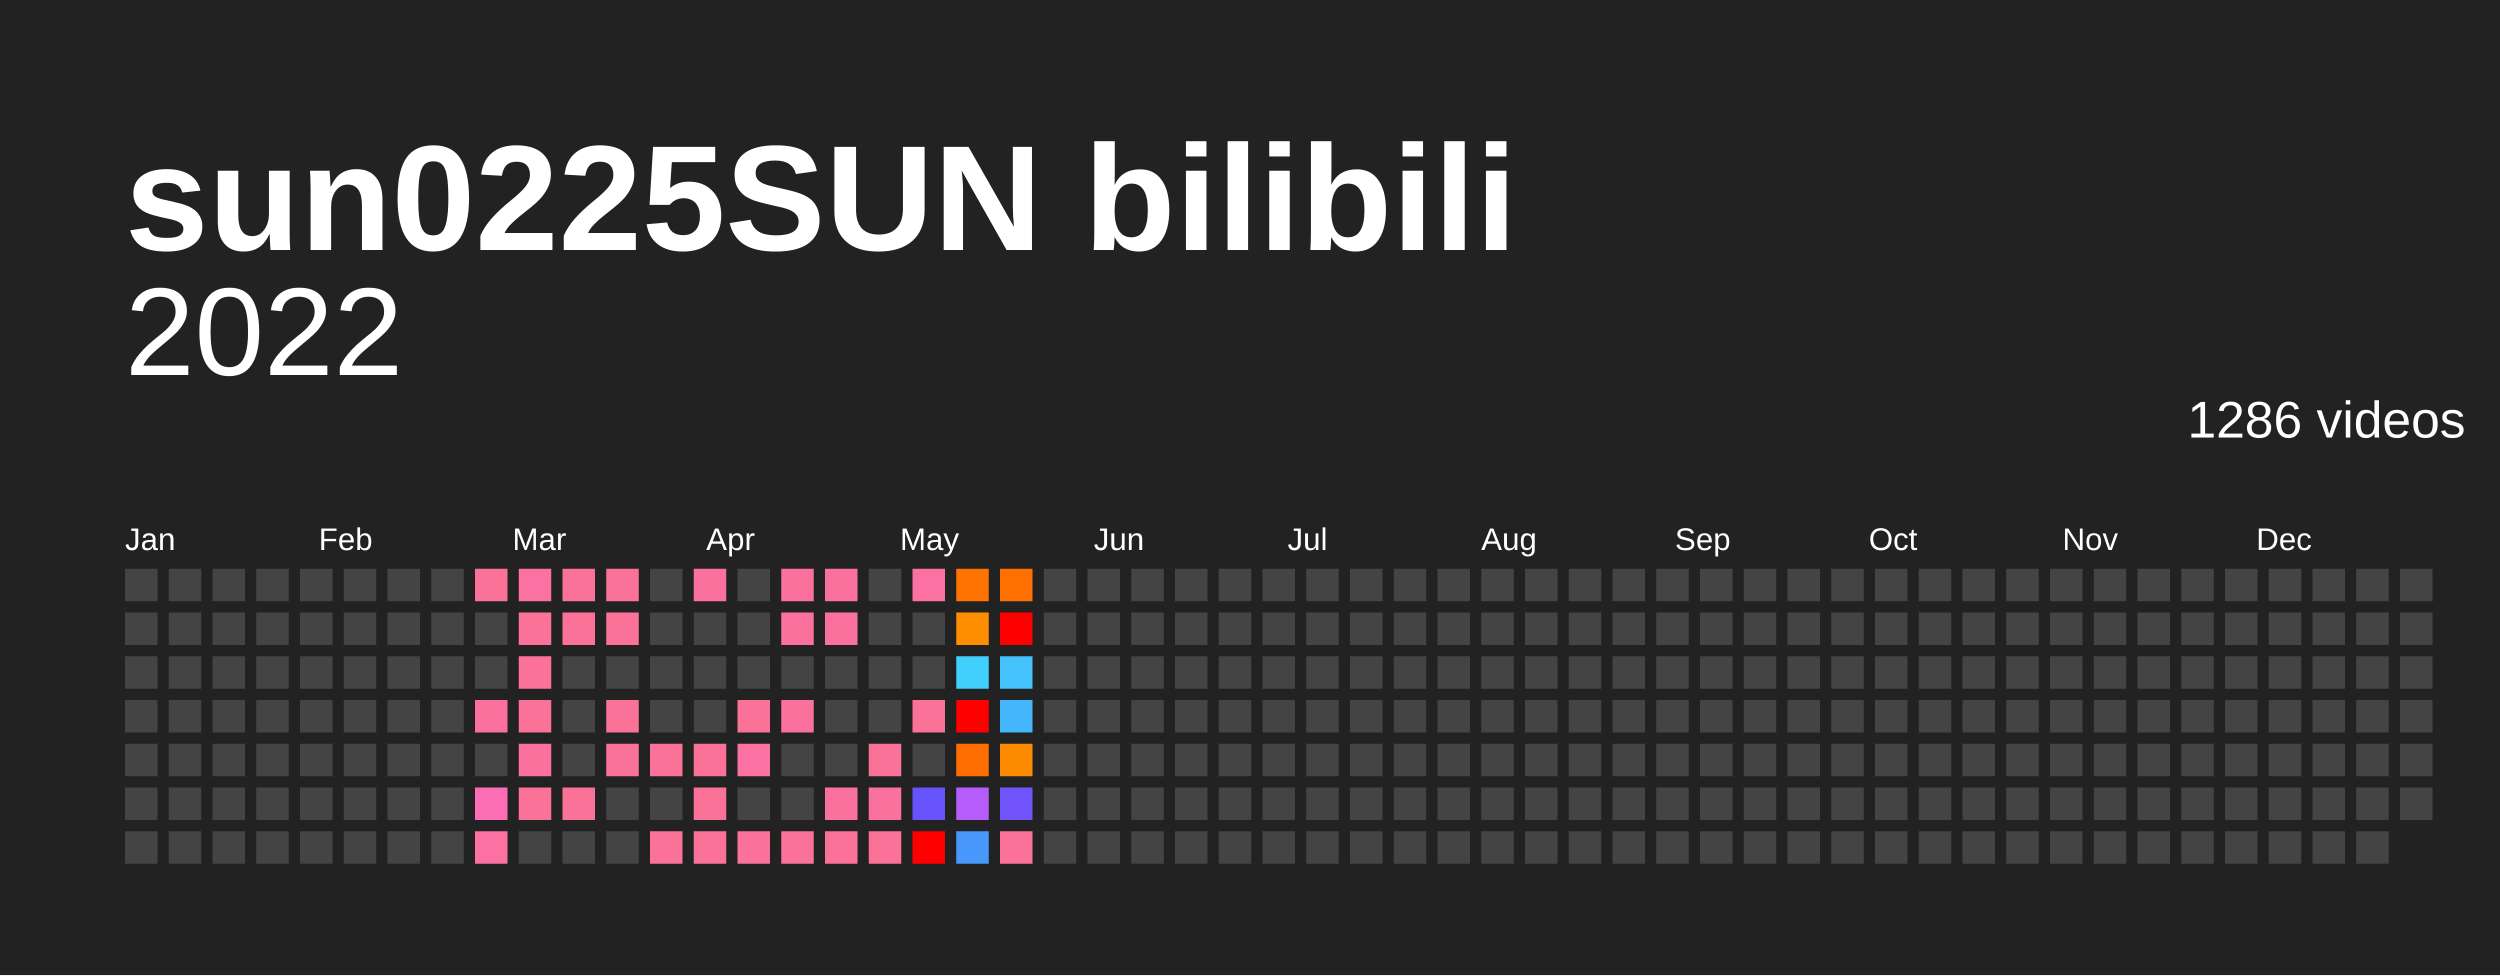
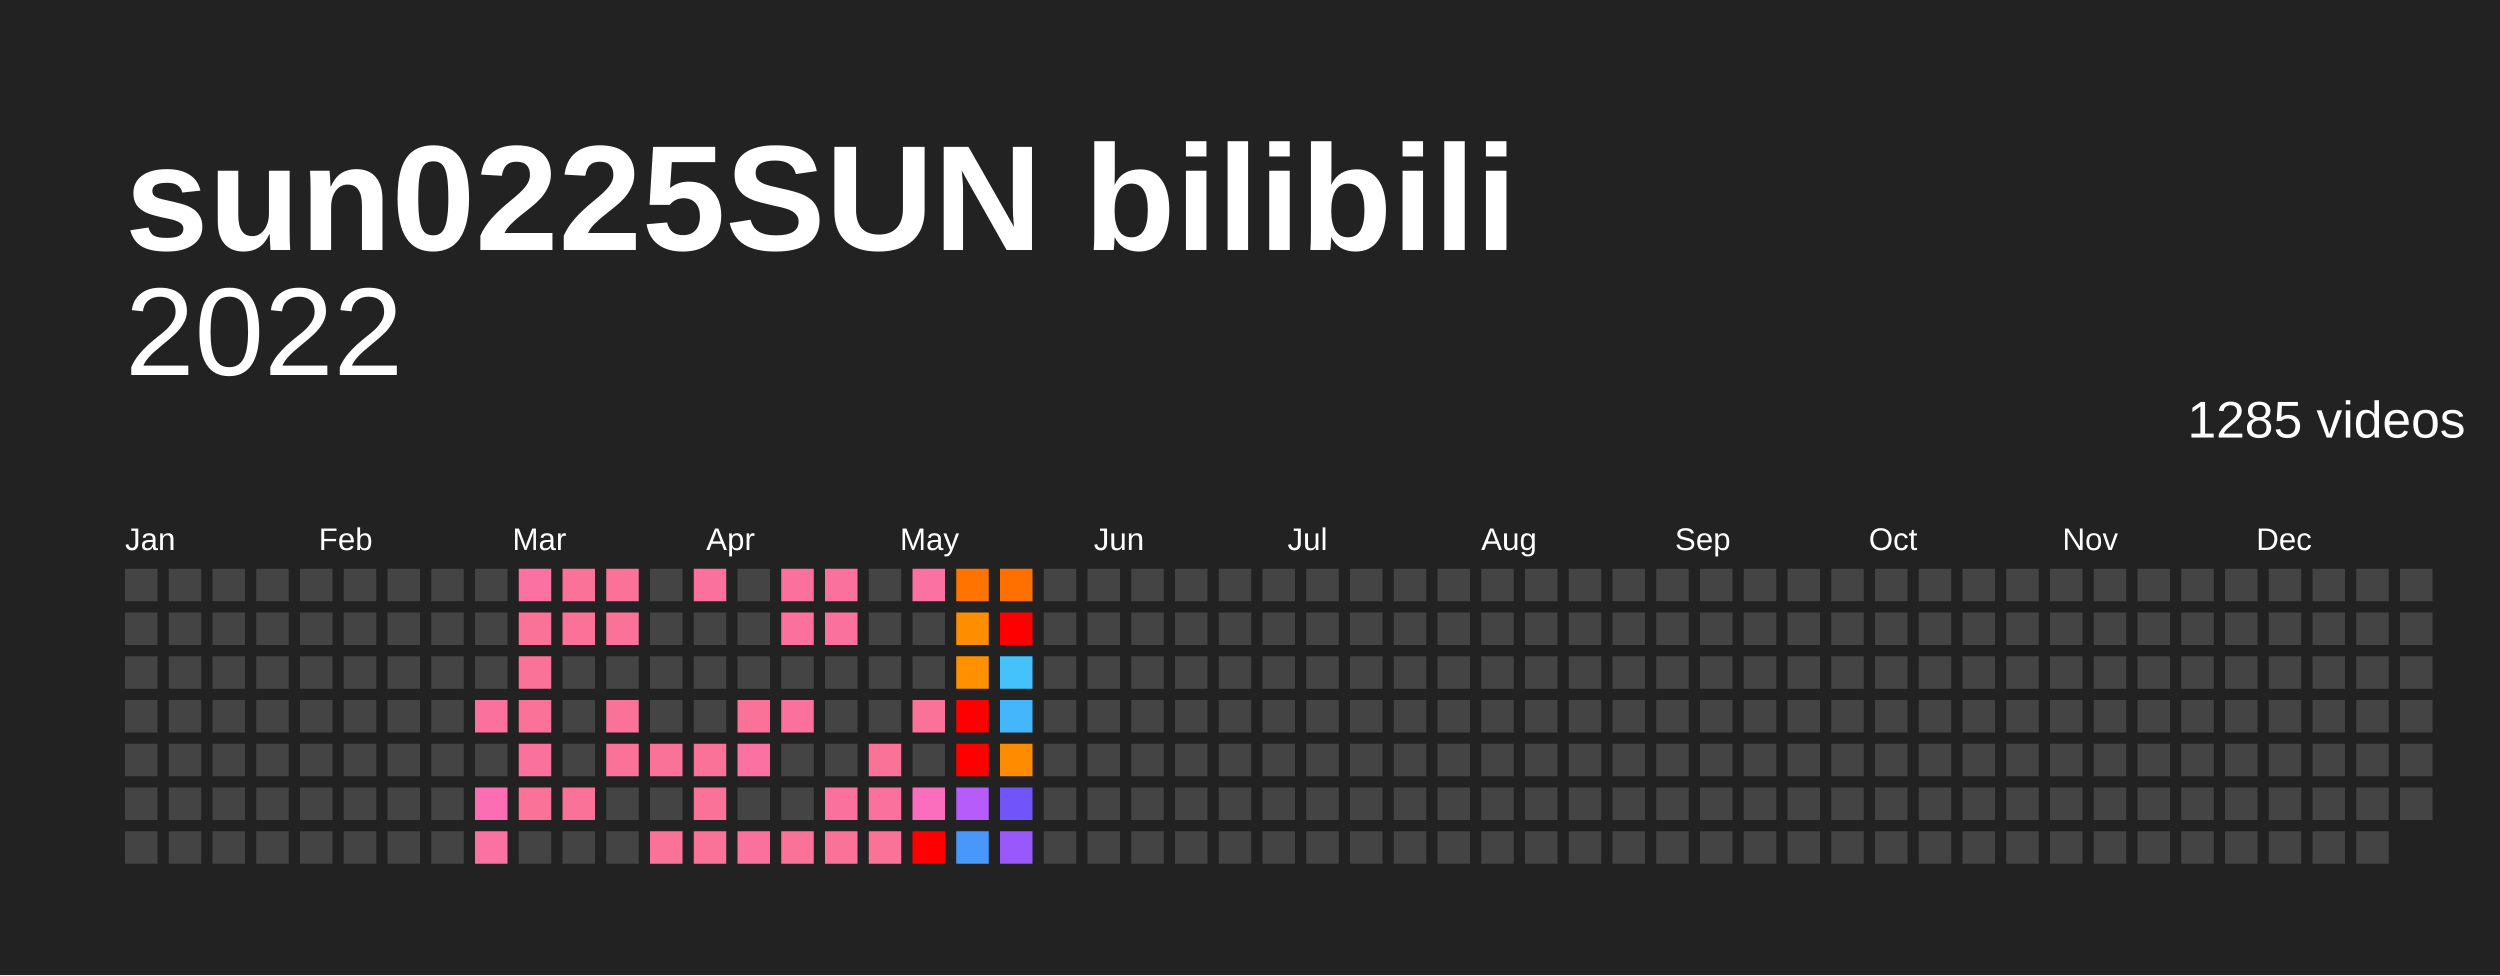
<svg xmlns="http://www.w3.org/2000/svg" baseProfile="full" height="78mm" version="1.1" viewBox="0,0,200,78" width="200mm">
  <defs />
  <rect fill="#222222" height="78" width="200" x="0" y="0" />
  <text fill="#FFFFFF" style="font-size:12px; font-family:Arial; font-weight:bold;" x="10" y="20">sun0225SUN bilibili</text>
  <text alignment-baseline="hanging" fill="#FFFFFF" style="font-size:10.0px; font-family:Arial;" x="10" y="30">2022</text>
-   <text alignment-baseline="hanging" fill="#FFFFFF" style="font-size:4.125px; font-family:Arial;" x="175" y="35">1286 videos</text>
+   <text alignment-baseline="hanging" fill="#FFFFFF" style="font-size:4.125px; font-family:Arial;" x="175" y="35">1285 videos</text>
  <text fill="#FFFFFF" style="font-size:2.5px; font-family:Arial" x="10.0" y="44">Jan</text>
  <text fill="#FFFFFF" style="font-size:2.5px; font-family:Arial" x="25.5" y="44">Feb</text>
  <text fill="#FFFFFF" style="font-size:2.5px; font-family:Arial" x="41.0" y="44">Mar</text>
  <text fill="#FFFFFF" style="font-size:2.5px; font-family:Arial" x="56.5" y="44">Apr</text>
  <text fill="#FFFFFF" style="font-size:2.5px; font-family:Arial" x="72.0" y="44">May</text>
  <text fill="#FFFFFF" style="font-size:2.5px; font-family:Arial" x="87.5" y="44">Jun</text>
  <text fill="#FFFFFF" style="font-size:2.5px; font-family:Arial" x="103.0" y="44">Jul</text>
  <text fill="#FFFFFF" style="font-size:2.5px; font-family:Arial" x="118.5" y="44">Aug</text>
  <text fill="#FFFFFF" style="font-size:2.5px; font-family:Arial" x="134.0" y="44">Sep</text>
  <text fill="#FFFFFF" style="font-size:2.5px; font-family:Arial" x="149.5" y="44">Oct</text>
  <text fill="#FFFFFF" style="font-size:2.5px; font-family:Arial" x="165.0" y="44">Nov</text>
  <text fill="#FFFFFF" style="font-size:2.5px; font-family:Arial" x="180.5" y="44">Dec</text>
  <rect fill="#444444" height="2.6" width="2.6" x="10.0" y="45.5" />
  <rect fill="#444444" height="2.6" width="2.6" x="10.0" y="49.0" />
  <rect fill="#444444" height="2.6" width="2.6" x="10.0" y="52.5" />
  <rect fill="#444444" height="2.6" width="2.6" x="10.0" y="56.0" />
  <rect fill="#444444" height="2.6" width="2.6" x="10.0" y="59.5" />
  <rect fill="#444444" height="2.6" width="2.6" x="10.0" y="63.0" />
  <rect fill="#444444" height="2.6" width="2.6" x="10.0" y="66.5" />
  <rect fill="#444444" height="2.6" width="2.6" x="13.5" y="45.5" />
  <rect fill="#444444" height="2.6" width="2.6" x="13.5" y="49.0" />
  <rect fill="#444444" height="2.6" width="2.6" x="13.5" y="52.5" />
  <rect fill="#444444" height="2.6" width="2.6" x="13.5" y="56.0" />
  <rect fill="#444444" height="2.6" width="2.6" x="13.5" y="59.5" />
  <rect fill="#444444" height="2.6" width="2.6" x="13.5" y="63.0" />
  <rect fill="#444444" height="2.6" width="2.6" x="13.5" y="66.5" />
  <rect fill="#444444" height="2.6" width="2.6" x="17.0" y="45.5" />
  <rect fill="#444444" height="2.6" width="2.6" x="17.0" y="49.0" />
  <rect fill="#444444" height="2.6" width="2.6" x="17.0" y="52.5" />
  <rect fill="#444444" height="2.6" width="2.6" x="17.0" y="56.0" />
  <rect fill="#444444" height="2.6" width="2.6" x="17.0" y="59.5" />
  <rect fill="#444444" height="2.6" width="2.6" x="17.0" y="63.0" />
  <rect fill="#444444" height="2.6" width="2.6" x="17.0" y="66.5" />
  <rect fill="#444444" height="2.6" width="2.6" x="20.5" y="45.5" />
  <rect fill="#444444" height="2.6" width="2.6" x="20.5" y="49.0" />
  <rect fill="#444444" height="2.6" width="2.6" x="20.5" y="52.5" />
  <rect fill="#444444" height="2.6" width="2.6" x="20.5" y="56.0" />
  <rect fill="#444444" height="2.6" width="2.6" x="20.5" y="59.5" />
  <rect fill="#444444" height="2.6" width="2.6" x="20.5" y="63.0" />
  <rect fill="#444444" height="2.6" width="2.6" x="20.5" y="66.5" />
  <rect fill="#444444" height="2.6" width="2.6" x="24.0" y="45.5" />
  <rect fill="#444444" height="2.6" width="2.6" x="24.0" y="49.0" />
  <rect fill="#444444" height="2.6" width="2.6" x="24.0" y="52.5" />
  <rect fill="#444444" height="2.6" width="2.6" x="24.0" y="56.0" />
  <rect fill="#444444" height="2.6" width="2.6" x="24.0" y="59.5" />
  <rect fill="#444444" height="2.6" width="2.6" x="24.0" y="63.0" />
  <rect fill="#444444" height="2.6" width="2.6" x="24.0" y="66.5" />
  <rect fill="#444444" height="2.6" width="2.6" x="27.5" y="45.5" />
  <rect fill="#444444" height="2.6" width="2.6" x="27.5" y="49.0" />
  <rect fill="#444444" height="2.6" width="2.6" x="27.5" y="52.5" />
  <rect fill="#444444" height="2.6" width="2.6" x="27.5" y="56.0" />
  <rect fill="#444444" height="2.6" width="2.6" x="27.5" y="59.5" />
  <rect fill="#444444" height="2.6" width="2.6" x="27.5" y="63.0" />
  <rect fill="#444444" height="2.6" width="2.6" x="27.5" y="66.5" />
  <rect fill="#444444" height="2.6" width="2.6" x="31.0" y="45.5" />
  <rect fill="#444444" height="2.6" width="2.6" x="31.0" y="49.0" />
  <rect fill="#444444" height="2.6" width="2.6" x="31.0" y="52.5" />
  <rect fill="#444444" height="2.6" width="2.6" x="31.0" y="56.0" />
  <rect fill="#444444" height="2.6" width="2.6" x="31.0" y="59.5" />
  <rect fill="#444444" height="2.6" width="2.6" x="31.0" y="63.0" />
  <rect fill="#444444" height="2.6" width="2.6" x="31.0" y="66.5" />
  <rect fill="#444444" height="2.6" width="2.6" x="34.5" y="45.5" />
  <rect fill="#444444" height="2.6" width="2.6" x="34.5" y="49.0" />
  <rect fill="#444444" height="2.6" width="2.6" x="34.5" y="52.5" />
  <rect fill="#444444" height="2.6" width="2.6" x="34.5" y="56.0" />
  <rect fill="#444444" height="2.6" width="2.6" x="34.5" y="59.5" />
  <rect fill="#444444" height="2.6" width="2.6" x="34.5" y="63.0" />
  <rect fill="#444444" height="2.6" width="2.6" x="34.5" y="66.5" />
-   <rect fill="#fb7299" height="2.6" width="2.6" x="38.0" y="45.5" />
+   <rect fill="#444444" height="2.6" width="2.6" x="38.0" y="45.5" />
  <rect fill="#444444" height="2.6" width="2.6" x="38.0" y="49.0" />
  <rect fill="#444444" height="2.6" width="2.6" x="38.0" y="52.5" />
  <rect fill="#fb719d" height="2.6" width="2.6" x="38.0" y="56.0" />
  <rect fill="#444444" height="2.6" width="2.6" x="38.0" y="59.5" />
  <rect fill="#fb6eb4" height="2.6" width="2.6" x="38.0" y="63.0" />
  <rect fill="#fb71a2" height="2.6" width="2.6" x="38.0" y="66.5" />
  <rect fill="#fb71a2" height="2.6" width="2.6" x="41.5" y="45.5" />
  <rect fill="#fb7299" height="2.6" width="2.6" x="41.5" y="49.0" />
  <rect fill="#fb7299" height="2.6" width="2.6" x="41.5" y="52.5" />
  <rect fill="#fb7299" height="2.6" width="2.6" x="41.5" y="56.0" />
  <rect fill="#fb719d" height="2.6" width="2.6" x="41.5" y="59.5" />
  <rect fill="#fb7299" height="2.6" width="2.6" x="41.5" y="63.0" />
  <rect fill="#444444" height="2.6" width="2.6" x="41.5" y="66.5" />
  <rect fill="#fb7299" height="2.6" width="2.6" x="45.0" y="45.5" />
  <rect fill="#fb7299" height="2.6" width="2.6" x="45.0" y="49.0" />
  <rect fill="#444444" height="2.6" width="2.6" x="45.0" y="52.5" />
  <rect fill="#444444" height="2.6" width="2.6" x="45.0" y="56.0" />
  <rect fill="#444444" height="2.6" width="2.6" x="45.0" y="59.5" />
  <rect fill="#fb7299" height="2.6" width="2.6" x="45.0" y="63.0" />
  <rect fill="#444444" height="2.6" width="2.6" x="45.0" y="66.5" />
  <rect fill="#fb7299" height="2.6" width="2.6" x="48.5" y="45.5" />
  <rect fill="#fb7299" height="2.6" width="2.6" x="48.5" y="49.0" />
  <rect fill="#444444" height="2.6" width="2.6" x="48.5" y="52.5" />
  <rect fill="#fb7299" height="2.6" width="2.6" x="48.5" y="56.0" />
  <rect fill="#fb7299" height="2.6" width="2.6" x="48.5" y="59.5" />
  <rect fill="#444444" height="2.6" width="2.6" x="48.5" y="63.0" />
  <rect fill="#444444" height="2.6" width="2.6" x="48.5" y="66.5" />
  <rect fill="#444444" height="2.6" width="2.6" x="52.0" y="45.5" />
  <rect fill="#444444" height="2.6" width="2.6" x="52.0" y="49.0" />
  <rect fill="#444444" height="2.6" width="2.6" x="52.0" y="52.5" />
  <rect fill="#444444" height="2.6" width="2.6" x="52.0" y="56.0" />
  <rect fill="#fb7299" height="2.6" width="2.6" x="52.0" y="59.5" />
  <rect fill="#444444" height="2.6" width="2.6" x="52.0" y="63.0" />
  <rect fill="#fb7299" height="2.6" width="2.6" x="52.0" y="66.5" />
  <rect fill="#fb719d" height="2.6" width="2.6" x="55.5" y="45.5" />
  <rect fill="#444444" height="2.6" width="2.6" x="55.5" y="49.0" />
  <rect fill="#444444" height="2.6" width="2.6" x="55.5" y="52.5" />
  <rect fill="#444444" height="2.6" width="2.6" x="55.5" y="56.0" />
  <rect fill="#fb7299" height="2.6" width="2.6" x="55.5" y="59.5" />
  <rect fill="#fb7299" height="2.6" width="2.6" x="55.5" y="63.0" />
  <rect fill="#fb7299" height="2.6" width="2.6" x="55.5" y="66.5" />
  <rect fill="#444444" height="2.6" width="2.6" x="59.0" y="45.5" />
  <rect fill="#444444" height="2.6" width="2.6" x="59.0" y="49.0" />
  <rect fill="#444444" height="2.6" width="2.6" x="59.0" y="52.5" />
  <rect fill="#fb7299" height="2.6" width="2.6" x="59.0" y="56.0" />
  <rect fill="#fb71a2" height="2.6" width="2.6" x="59.0" y="59.5" />
  <rect fill="#444444" height="2.6" width="2.6" x="59.0" y="63.0" />
  <rect fill="#fb719d" height="2.6" width="2.6" x="59.0" y="66.5" />
  <rect fill="#fb719d" height="2.6" width="2.6" x="62.5" y="45.5" />
  <rect fill="#fb719d" height="2.6" width="2.6" x="62.5" y="49.0" />
  <rect fill="#444444" height="2.6" width="2.6" x="62.5" y="52.5" />
  <rect fill="#fb719d" height="2.6" width="2.6" x="62.5" y="56.0" />
  <rect fill="#444444" height="2.6" width="2.6" x="62.5" y="59.5" />
  <rect fill="#444444" height="2.6" width="2.6" x="62.5" y="63.0" />
  <rect fill="#fb7299" height="2.6" width="2.6" x="62.5" y="66.5" />
  <rect fill="#fb719d" height="2.6" width="2.6" x="66.0" y="45.5" />
  <rect fill="#fb719d" height="2.6" width="2.6" x="66.0" y="49.0" />
  <rect fill="#444444" height="2.6" width="2.6" x="66.0" y="52.5" />
  <rect fill="#444444" height="2.6" width="2.6" x="66.0" y="56.0" />
  <rect fill="#444444" height="2.6" width="2.6" x="66.0" y="59.5" />
  <rect fill="#fb719d" height="2.6" width="2.6" x="66.0" y="63.0" />
  <rect fill="#fb7299" height="2.6" width="2.6" x="66.0" y="66.5" />
  <rect fill="#444444" height="2.6" width="2.6" x="69.5" y="45.5" />
  <rect fill="#444444" height="2.6" width="2.6" x="69.5" y="49.0" />
  <rect fill="#444444" height="2.6" width="2.6" x="69.5" y="52.5" />
  <rect fill="#444444" height="2.6" width="2.6" x="69.5" y="56.0" />
  <rect fill="#fb7299" height="2.6" width="2.6" x="69.5" y="59.5" />
  <rect fill="#fb719d" height="2.6" width="2.6" x="69.5" y="63.0" />
  <rect fill="#fb7299" height="2.6" width="2.6" x="69.5" y="66.5" />
  <rect fill="#fb71a2" height="2.6" width="2.6" x="73.0" y="45.5" />
  <rect fill="#444444" height="2.6" width="2.6" x="73.0" y="49.0" />
  <rect fill="#444444" height="2.6" width="2.6" x="73.0" y="52.5" />
  <rect fill="#fb7299" height="2.6" width="2.6" x="73.0" y="56.0" />
  <rect fill="#444444" height="2.6" width="2.6" x="73.0" y="59.5" />
-   <rect fill="#6653fc" height="2.6" width="2.6" x="73.0" y="63.0" />
+   <rect fill="#fb6dbd" height="2.6" width="2.6" x="73.0" y="63.0" />
  <rect fill="red" height="2.6" width="2.6" x="73.0" y="66.5" />
  <rect fill="#ff7300" height="2.6" width="2.6" x="76.5" y="45.5" />
  <rect fill="#ff8d00" height="2.6" width="2.6" x="76.5" y="49.0" />
-   <rect fill="#41cffc" height="2.6" width="2.6" x="76.5" y="52.5" />
+   <rect fill="#ff9100" height="2.6" width="2.6" x="76.5" y="52.5" />
  <rect fill="red" height="2.6" width="2.6" x="76.5" y="56.0" />
-   <rect fill="#ff6e00" height="2.6" width="2.6" x="76.5" y="59.5" />
+   <rect fill="red" height="2.6" width="2.6" x="76.5" y="59.5" />
  <rect fill="#b65cfb" height="2.6" width="2.6" x="76.5" y="63.0" />
  <rect fill="#4898fc" height="2.6" width="2.6" x="76.5" y="66.5" />
  <rect fill="#ff7000" height="2.6" width="2.6" x="80.0" y="45.5" />
  <rect fill="red" height="2.6" width="2.6" x="80.0" y="49.0" />
  <rect fill="#43c2fc" height="2.6" width="2.6" x="80.0" y="52.5" />
  <rect fill="#44b6fc" height="2.6" width="2.6" x="80.0" y="56.0" />
  <rect fill="#ff8c00" height="2.6" width="2.6" x="80.0" y="59.5" />
  <rect fill="#7254fb" height="2.6" width="2.6" x="80.0" y="63.0" />
-   <rect fill="#fb7299" height="2.6" width="2.6" x="80.0" y="66.5" />
+   <rect fill="#9858fb" height="2.6" width="2.6" x="80.0" y="66.5" />
  <rect fill="#444444" height="2.6" width="2.6" x="83.5" y="45.5" />
  <rect fill="#444444" height="2.6" width="2.6" x="83.5" y="49.0" />
  <rect fill="#444444" height="2.6" width="2.6" x="83.5" y="52.5" />
  <rect fill="#444444" height="2.6" width="2.6" x="83.5" y="56.0" />
  <rect fill="#444444" height="2.6" width="2.6" x="83.5" y="59.5" />
  <rect fill="#444444" height="2.6" width="2.6" x="83.5" y="63.0" />
  <rect fill="#444444" height="2.6" width="2.6" x="83.5" y="66.5" />
  <rect fill="#444444" height="2.6" width="2.6" x="87.0" y="45.5" />
  <rect fill="#444444" height="2.6" width="2.6" x="87.0" y="49.0" />
  <rect fill="#444444" height="2.6" width="2.6" x="87.0" y="52.5" />
  <rect fill="#444444" height="2.6" width="2.6" x="87.0" y="56.0" />
  <rect fill="#444444" height="2.6" width="2.6" x="87.0" y="59.5" />
  <rect fill="#444444" height="2.6" width="2.6" x="87.0" y="63.0" />
  <rect fill="#444444" height="2.6" width="2.6" x="87.0" y="66.5" />
  <rect fill="#444444" height="2.6" width="2.6" x="90.5" y="45.5" />
  <rect fill="#444444" height="2.6" width="2.6" x="90.5" y="49.0" />
  <rect fill="#444444" height="2.6" width="2.6" x="90.5" y="52.5" />
  <rect fill="#444444" height="2.6" width="2.6" x="90.5" y="56.0" />
  <rect fill="#444444" height="2.6" width="2.6" x="90.5" y="59.5" />
  <rect fill="#444444" height="2.6" width="2.6" x="90.5" y="63.0" />
  <rect fill="#444444" height="2.6" width="2.6" x="90.5" y="66.5" />
  <rect fill="#444444" height="2.6" width="2.6" x="94.0" y="45.5" />
  <rect fill="#444444" height="2.6" width="2.6" x="94.0" y="49.0" />
  <rect fill="#444444" height="2.6" width="2.6" x="94.0" y="52.5" />
  <rect fill="#444444" height="2.6" width="2.6" x="94.0" y="56.0" />
  <rect fill="#444444" height="2.6" width="2.6" x="94.0" y="59.5" />
  <rect fill="#444444" height="2.6" width="2.6" x="94.0" y="63.0" />
  <rect fill="#444444" height="2.6" width="2.6" x="94.0" y="66.5" />
  <rect fill="#444444" height="2.6" width="2.6" x="97.5" y="45.5" />
  <rect fill="#444444" height="2.6" width="2.6" x="97.5" y="49.0" />
  <rect fill="#444444" height="2.6" width="2.6" x="97.5" y="52.5" />
  <rect fill="#444444" height="2.6" width="2.6" x="97.5" y="56.0" />
  <rect fill="#444444" height="2.6" width="2.6" x="97.5" y="59.5" />
  <rect fill="#444444" height="2.6" width="2.6" x="97.5" y="63.0" />
  <rect fill="#444444" height="2.6" width="2.6" x="97.5" y="66.5" />
  <rect fill="#444444" height="2.6" width="2.6" x="101.0" y="45.5" />
  <rect fill="#444444" height="2.6" width="2.6" x="101.0" y="49.0" />
  <rect fill="#444444" height="2.6" width="2.6" x="101.0" y="52.5" />
  <rect fill="#444444" height="2.6" width="2.6" x="101.0" y="56.0" />
  <rect fill="#444444" height="2.6" width="2.6" x="101.0" y="59.5" />
  <rect fill="#444444" height="2.6" width="2.6" x="101.0" y="63.0" />
  <rect fill="#444444" height="2.6" width="2.6" x="101.0" y="66.5" />
  <rect fill="#444444" height="2.6" width="2.6" x="104.5" y="45.5" />
  <rect fill="#444444" height="2.6" width="2.6" x="104.5" y="49.0" />
  <rect fill="#444444" height="2.6" width="2.6" x="104.5" y="52.5" />
  <rect fill="#444444" height="2.6" width="2.6" x="104.5" y="56.0" />
  <rect fill="#444444" height="2.6" width="2.6" x="104.5" y="59.5" />
  <rect fill="#444444" height="2.6" width="2.6" x="104.5" y="63.0" />
  <rect fill="#444444" height="2.6" width="2.6" x="104.5" y="66.5" />
  <rect fill="#444444" height="2.6" width="2.6" x="108.0" y="45.5" />
  <rect fill="#444444" height="2.6" width="2.6" x="108.0" y="49.0" />
  <rect fill="#444444" height="2.6" width="2.6" x="108.0" y="52.5" />
  <rect fill="#444444" height="2.6" width="2.6" x="108.0" y="56.0" />
  <rect fill="#444444" height="2.6" width="2.6" x="108.0" y="59.5" />
  <rect fill="#444444" height="2.6" width="2.6" x="108.0" y="63.0" />
  <rect fill="#444444" height="2.6" width="2.6" x="108.0" y="66.5" />
  <rect fill="#444444" height="2.6" width="2.6" x="111.5" y="45.5" />
  <rect fill="#444444" height="2.6" width="2.6" x="111.5" y="49.0" />
  <rect fill="#444444" height="2.6" width="2.6" x="111.5" y="52.5" />
  <rect fill="#444444" height="2.6" width="2.6" x="111.5" y="56.0" />
  <rect fill="#444444" height="2.6" width="2.6" x="111.5" y="59.5" />
  <rect fill="#444444" height="2.6" width="2.6" x="111.5" y="63.0" />
  <rect fill="#444444" height="2.6" width="2.6" x="111.5" y="66.5" />
  <rect fill="#444444" height="2.6" width="2.6" x="115.0" y="45.5" />
  <rect fill="#444444" height="2.6" width="2.6" x="115.0" y="49.0" />
  <rect fill="#444444" height="2.6" width="2.6" x="115.0" y="52.5" />
  <rect fill="#444444" height="2.6" width="2.6" x="115.0" y="56.0" />
  <rect fill="#444444" height="2.6" width="2.6" x="115.0" y="59.5" />
  <rect fill="#444444" height="2.6" width="2.6" x="115.0" y="63.0" />
  <rect fill="#444444" height="2.6" width="2.6" x="115.0" y="66.5" />
  <rect fill="#444444" height="2.6" width="2.6" x="118.5" y="45.5" />
  <rect fill="#444444" height="2.6" width="2.6" x="118.5" y="49.0" />
  <rect fill="#444444" height="2.6" width="2.6" x="118.5" y="52.5" />
  <rect fill="#444444" height="2.6" width="2.6" x="118.5" y="56.0" />
  <rect fill="#444444" height="2.6" width="2.6" x="118.5" y="59.5" />
  <rect fill="#444444" height="2.6" width="2.6" x="118.5" y="63.0" />
  <rect fill="#444444" height="2.6" width="2.6" x="118.5" y="66.5" />
  <rect fill="#444444" height="2.6" width="2.6" x="122.0" y="45.5" />
  <rect fill="#444444" height="2.6" width="2.6" x="122.0" y="49.0" />
  <rect fill="#444444" height="2.6" width="2.6" x="122.0" y="52.5" />
  <rect fill="#444444" height="2.6" width="2.6" x="122.0" y="56.0" />
  <rect fill="#444444" height="2.6" width="2.6" x="122.0" y="59.5" />
  <rect fill="#444444" height="2.6" width="2.6" x="122.0" y="63.0" />
  <rect fill="#444444" height="2.6" width="2.6" x="122.0" y="66.5" />
  <rect fill="#444444" height="2.6" width="2.6" x="125.5" y="45.5" />
  <rect fill="#444444" height="2.6" width="2.6" x="125.5" y="49.0" />
  <rect fill="#444444" height="2.6" width="2.6" x="125.5" y="52.5" />
  <rect fill="#444444" height="2.6" width="2.6" x="125.5" y="56.0" />
  <rect fill="#444444" height="2.6" width="2.6" x="125.5" y="59.5" />
  <rect fill="#444444" height="2.6" width="2.6" x="125.5" y="63.0" />
  <rect fill="#444444" height="2.6" width="2.6" x="125.5" y="66.5" />
  <rect fill="#444444" height="2.6" width="2.6" x="129.0" y="45.5" />
  <rect fill="#444444" height="2.6" width="2.6" x="129.0" y="49.0" />
  <rect fill="#444444" height="2.6" width="2.6" x="129.0" y="52.5" />
  <rect fill="#444444" height="2.6" width="2.6" x="129.0" y="56.0" />
  <rect fill="#444444" height="2.6" width="2.6" x="129.0" y="59.5" />
  <rect fill="#444444" height="2.6" width="2.6" x="129.0" y="63.0" />
  <rect fill="#444444" height="2.6" width="2.6" x="129.0" y="66.5" />
  <rect fill="#444444" height="2.6" width="2.6" x="132.5" y="45.5" />
  <rect fill="#444444" height="2.6" width="2.6" x="132.5" y="49.0" />
  <rect fill="#444444" height="2.6" width="2.6" x="132.5" y="52.5" />
  <rect fill="#444444" height="2.6" width="2.6" x="132.5" y="56.0" />
  <rect fill="#444444" height="2.6" width="2.6" x="132.5" y="59.5" />
  <rect fill="#444444" height="2.6" width="2.6" x="132.5" y="63.0" />
  <rect fill="#444444" height="2.6" width="2.6" x="132.5" y="66.5" />
  <rect fill="#444444" height="2.6" width="2.6" x="136.0" y="45.5" />
  <rect fill="#444444" height="2.6" width="2.6" x="136.0" y="49.0" />
  <rect fill="#444444" height="2.6" width="2.6" x="136.0" y="52.5" />
  <rect fill="#444444" height="2.6" width="2.6" x="136.0" y="56.0" />
  <rect fill="#444444" height="2.6" width="2.6" x="136.0" y="59.5" />
  <rect fill="#444444" height="2.6" width="2.6" x="136.0" y="63.0" />
  <rect fill="#444444" height="2.6" width="2.6" x="136.0" y="66.5" />
  <rect fill="#444444" height="2.6" width="2.6" x="139.5" y="45.5" />
  <rect fill="#444444" height="2.6" width="2.6" x="139.5" y="49.0" />
  <rect fill="#444444" height="2.6" width="2.6" x="139.5" y="52.5" />
  <rect fill="#444444" height="2.6" width="2.6" x="139.5" y="56.0" />
  <rect fill="#444444" height="2.6" width="2.6" x="139.5" y="59.5" />
  <rect fill="#444444" height="2.6" width="2.6" x="139.5" y="63.0" />
  <rect fill="#444444" height="2.6" width="2.6" x="139.5" y="66.5" />
  <rect fill="#444444" height="2.6" width="2.6" x="143.0" y="45.5" />
  <rect fill="#444444" height="2.6" width="2.6" x="143.0" y="49.0" />
  <rect fill="#444444" height="2.6" width="2.6" x="143.0" y="52.5" />
  <rect fill="#444444" height="2.6" width="2.6" x="143.0" y="56.0" />
  <rect fill="#444444" height="2.6" width="2.6" x="143.0" y="59.5" />
  <rect fill="#444444" height="2.6" width="2.6" x="143.0" y="63.0" />
  <rect fill="#444444" height="2.6" width="2.6" x="143.0" y="66.5" />
  <rect fill="#444444" height="2.6" width="2.6" x="146.5" y="45.5" />
  <rect fill="#444444" height="2.6" width="2.6" x="146.5" y="49.0" />
  <rect fill="#444444" height="2.6" width="2.6" x="146.5" y="52.5" />
  <rect fill="#444444" height="2.6" width="2.6" x="146.5" y="56.0" />
  <rect fill="#444444" height="2.6" width="2.6" x="146.5" y="59.5" />
  <rect fill="#444444" height="2.6" width="2.6" x="146.5" y="63.0" />
  <rect fill="#444444" height="2.6" width="2.6" x="146.5" y="66.5" />
  <rect fill="#444444" height="2.6" width="2.6" x="150.0" y="45.5" />
  <rect fill="#444444" height="2.6" width="2.6" x="150.0" y="49.0" />
  <rect fill="#444444" height="2.6" width="2.6" x="150.0" y="52.5" />
  <rect fill="#444444" height="2.6" width="2.6" x="150.0" y="56.0" />
  <rect fill="#444444" height="2.6" width="2.6" x="150.0" y="59.5" />
  <rect fill="#444444" height="2.6" width="2.6" x="150.0" y="63.0" />
  <rect fill="#444444" height="2.6" width="2.6" x="150.0" y="66.5" />
  <rect fill="#444444" height="2.6" width="2.6" x="153.5" y="45.5" />
  <rect fill="#444444" height="2.6" width="2.6" x="153.5" y="49.0" />
  <rect fill="#444444" height="2.6" width="2.6" x="153.5" y="52.5" />
  <rect fill="#444444" height="2.6" width="2.6" x="153.5" y="56.0" />
  <rect fill="#444444" height="2.6" width="2.6" x="153.5" y="59.5" />
  <rect fill="#444444" height="2.6" width="2.6" x="153.5" y="63.0" />
  <rect fill="#444444" height="2.6" width="2.6" x="153.5" y="66.5" />
  <rect fill="#444444" height="2.6" width="2.6" x="157.0" y="45.5" />
  <rect fill="#444444" height="2.6" width="2.6" x="157.0" y="49.0" />
  <rect fill="#444444" height="2.6" width="2.6" x="157.0" y="52.5" />
  <rect fill="#444444" height="2.6" width="2.6" x="157.0" y="56.0" />
  <rect fill="#444444" height="2.6" width="2.6" x="157.0" y="59.5" />
  <rect fill="#444444" height="2.6" width="2.6" x="157.0" y="63.0" />
  <rect fill="#444444" height="2.6" width="2.6" x="157.0" y="66.5" />
  <rect fill="#444444" height="2.6" width="2.6" x="160.5" y="45.5" />
  <rect fill="#444444" height="2.6" width="2.6" x="160.5" y="49.0" />
  <rect fill="#444444" height="2.6" width="2.6" x="160.5" y="52.5" />
  <rect fill="#444444" height="2.6" width="2.6" x="160.5" y="56.0" />
  <rect fill="#444444" height="2.6" width="2.6" x="160.5" y="59.5" />
  <rect fill="#444444" height="2.6" width="2.6" x="160.5" y="63.0" />
  <rect fill="#444444" height="2.6" width="2.6" x="160.5" y="66.5" />
  <rect fill="#444444" height="2.6" width="2.6" x="164.0" y="45.5" />
  <rect fill="#444444" height="2.6" width="2.6" x="164.0" y="49.0" />
  <rect fill="#444444" height="2.6" width="2.6" x="164.0" y="52.5" />
  <rect fill="#444444" height="2.6" width="2.6" x="164.0" y="56.0" />
  <rect fill="#444444" height="2.6" width="2.6" x="164.0" y="59.5" />
  <rect fill="#444444" height="2.6" width="2.6" x="164.0" y="63.0" />
  <rect fill="#444444" height="2.6" width="2.6" x="164.0" y="66.5" />
  <rect fill="#444444" height="2.6" width="2.6" x="167.5" y="45.5" />
  <rect fill="#444444" height="2.6" width="2.6" x="167.5" y="49.0" />
  <rect fill="#444444" height="2.6" width="2.6" x="167.5" y="52.5" />
  <rect fill="#444444" height="2.6" width="2.6" x="167.5" y="56.0" />
  <rect fill="#444444" height="2.6" width="2.6" x="167.5" y="59.5" />
  <rect fill="#444444" height="2.6" width="2.6" x="167.5" y="63.0" />
  <rect fill="#444444" height="2.6" width="2.6" x="167.5" y="66.5" />
  <rect fill="#444444" height="2.6" width="2.6" x="171.0" y="45.5" />
  <rect fill="#444444" height="2.6" width="2.6" x="171.0" y="49.0" />
  <rect fill="#444444" height="2.6" width="2.6" x="171.0" y="52.5" />
  <rect fill="#444444" height="2.6" width="2.6" x="171.0" y="56.0" />
  <rect fill="#444444" height="2.6" width="2.6" x="171.0" y="59.5" />
  <rect fill="#444444" height="2.6" width="2.6" x="171.0" y="63.0" />
  <rect fill="#444444" height="2.6" width="2.6" x="171.0" y="66.5" />
  <rect fill="#444444" height="2.6" width="2.6" x="174.5" y="45.5" />
  <rect fill="#444444" height="2.6" width="2.6" x="174.5" y="49.0" />
  <rect fill="#444444" height="2.6" width="2.6" x="174.5" y="52.5" />
  <rect fill="#444444" height="2.6" width="2.6" x="174.5" y="56.0" />
  <rect fill="#444444" height="2.6" width="2.6" x="174.5" y="59.5" />
  <rect fill="#444444" height="2.6" width="2.6" x="174.5" y="63.0" />
  <rect fill="#444444" height="2.6" width="2.6" x="174.5" y="66.5" />
  <rect fill="#444444" height="2.6" width="2.6" x="178.0" y="45.5" />
  <rect fill="#444444" height="2.6" width="2.6" x="178.0" y="49.0" />
  <rect fill="#444444" height="2.6" width="2.6" x="178.0" y="52.5" />
  <rect fill="#444444" height="2.6" width="2.6" x="178.0" y="56.0" />
  <rect fill="#444444" height="2.6" width="2.6" x="178.0" y="59.5" />
  <rect fill="#444444" height="2.6" width="2.6" x="178.0" y="63.0" />
  <rect fill="#444444" height="2.6" width="2.6" x="178.0" y="66.5" />
  <rect fill="#444444" height="2.6" width="2.6" x="181.5" y="45.5" />
  <rect fill="#444444" height="2.6" width="2.6" x="181.5" y="49.0" />
  <rect fill="#444444" height="2.6" width="2.6" x="181.5" y="52.5" />
  <rect fill="#444444" height="2.6" width="2.6" x="181.5" y="56.0" />
  <rect fill="#444444" height="2.6" width="2.6" x="181.5" y="59.5" />
  <rect fill="#444444" height="2.6" width="2.6" x="181.5" y="63.0" />
  <rect fill="#444444" height="2.6" width="2.6" x="181.5" y="66.5" />
  <rect fill="#444444" height="2.6" width="2.6" x="185.0" y="45.5" />
  <rect fill="#444444" height="2.6" width="2.6" x="185.0" y="49.0" />
  <rect fill="#444444" height="2.6" width="2.6" x="185.0" y="52.5" />
  <rect fill="#444444" height="2.6" width="2.6" x="185.0" y="56.0" />
  <rect fill="#444444" height="2.6" width="2.6" x="185.0" y="59.5" />
  <rect fill="#444444" height="2.6" width="2.6" x="185.0" y="63.0" />
  <rect fill="#444444" height="2.6" width="2.6" x="185.0" y="66.5" />
  <rect fill="#444444" height="2.6" width="2.6" x="188.5" y="45.5" />
  <rect fill="#444444" height="2.6" width="2.6" x="188.5" y="49.0" />
  <rect fill="#444444" height="2.6" width="2.6" x="188.5" y="52.5" />
  <rect fill="#444444" height="2.6" width="2.6" x="188.5" y="56.0" />
  <rect fill="#444444" height="2.6" width="2.6" x="188.5" y="59.5" />
  <rect fill="#444444" height="2.6" width="2.6" x="188.5" y="63.0" />
  <rect fill="#444444" height="2.6" width="2.6" x="188.5" y="66.5" />
  <rect fill="#444444" height="2.6" width="2.6" x="192.0" y="45.5" />
  <rect fill="#444444" height="2.6" width="2.6" x="192.0" y="49.0" />
  <rect fill="#444444" height="2.6" width="2.6" x="192.0" y="52.5" />
  <rect fill="#444444" height="2.6" width="2.6" x="192.0" y="56.0" />
  <rect fill="#444444" height="2.6" width="2.6" x="192.0" y="59.5" />
  <rect fill="#444444" height="2.6" width="2.6" x="192.0" y="63.0" />
</svg>
